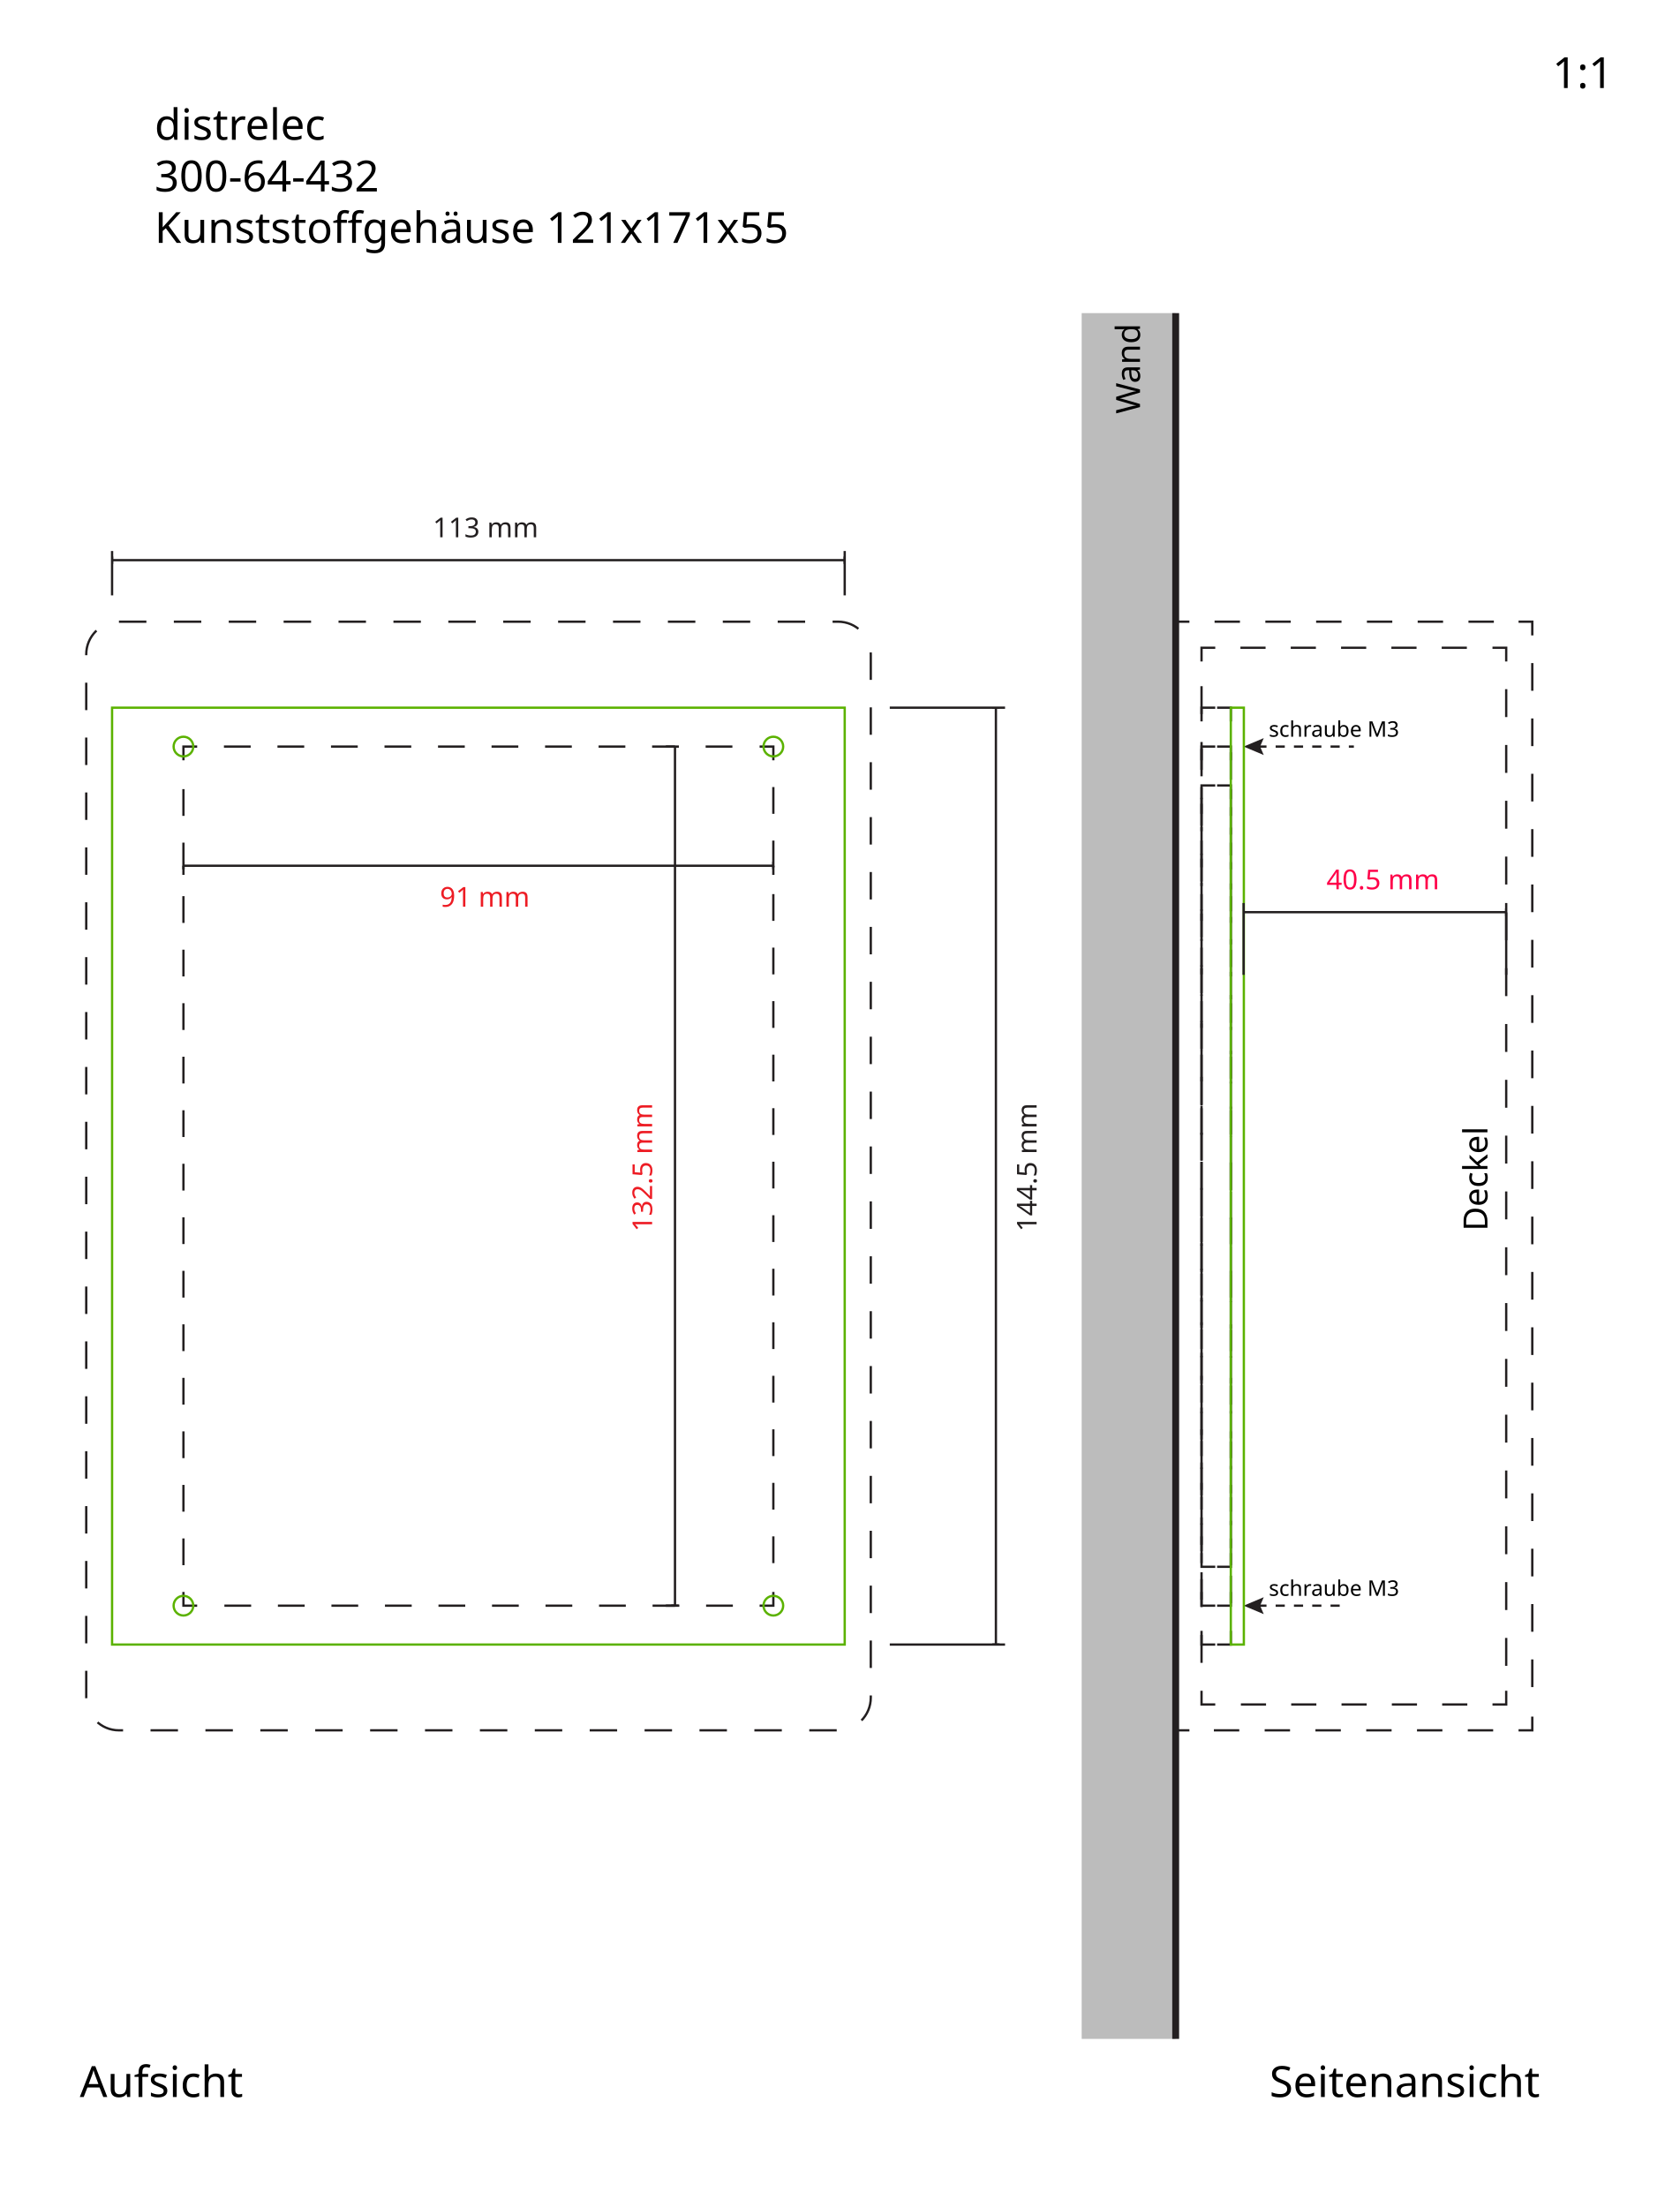
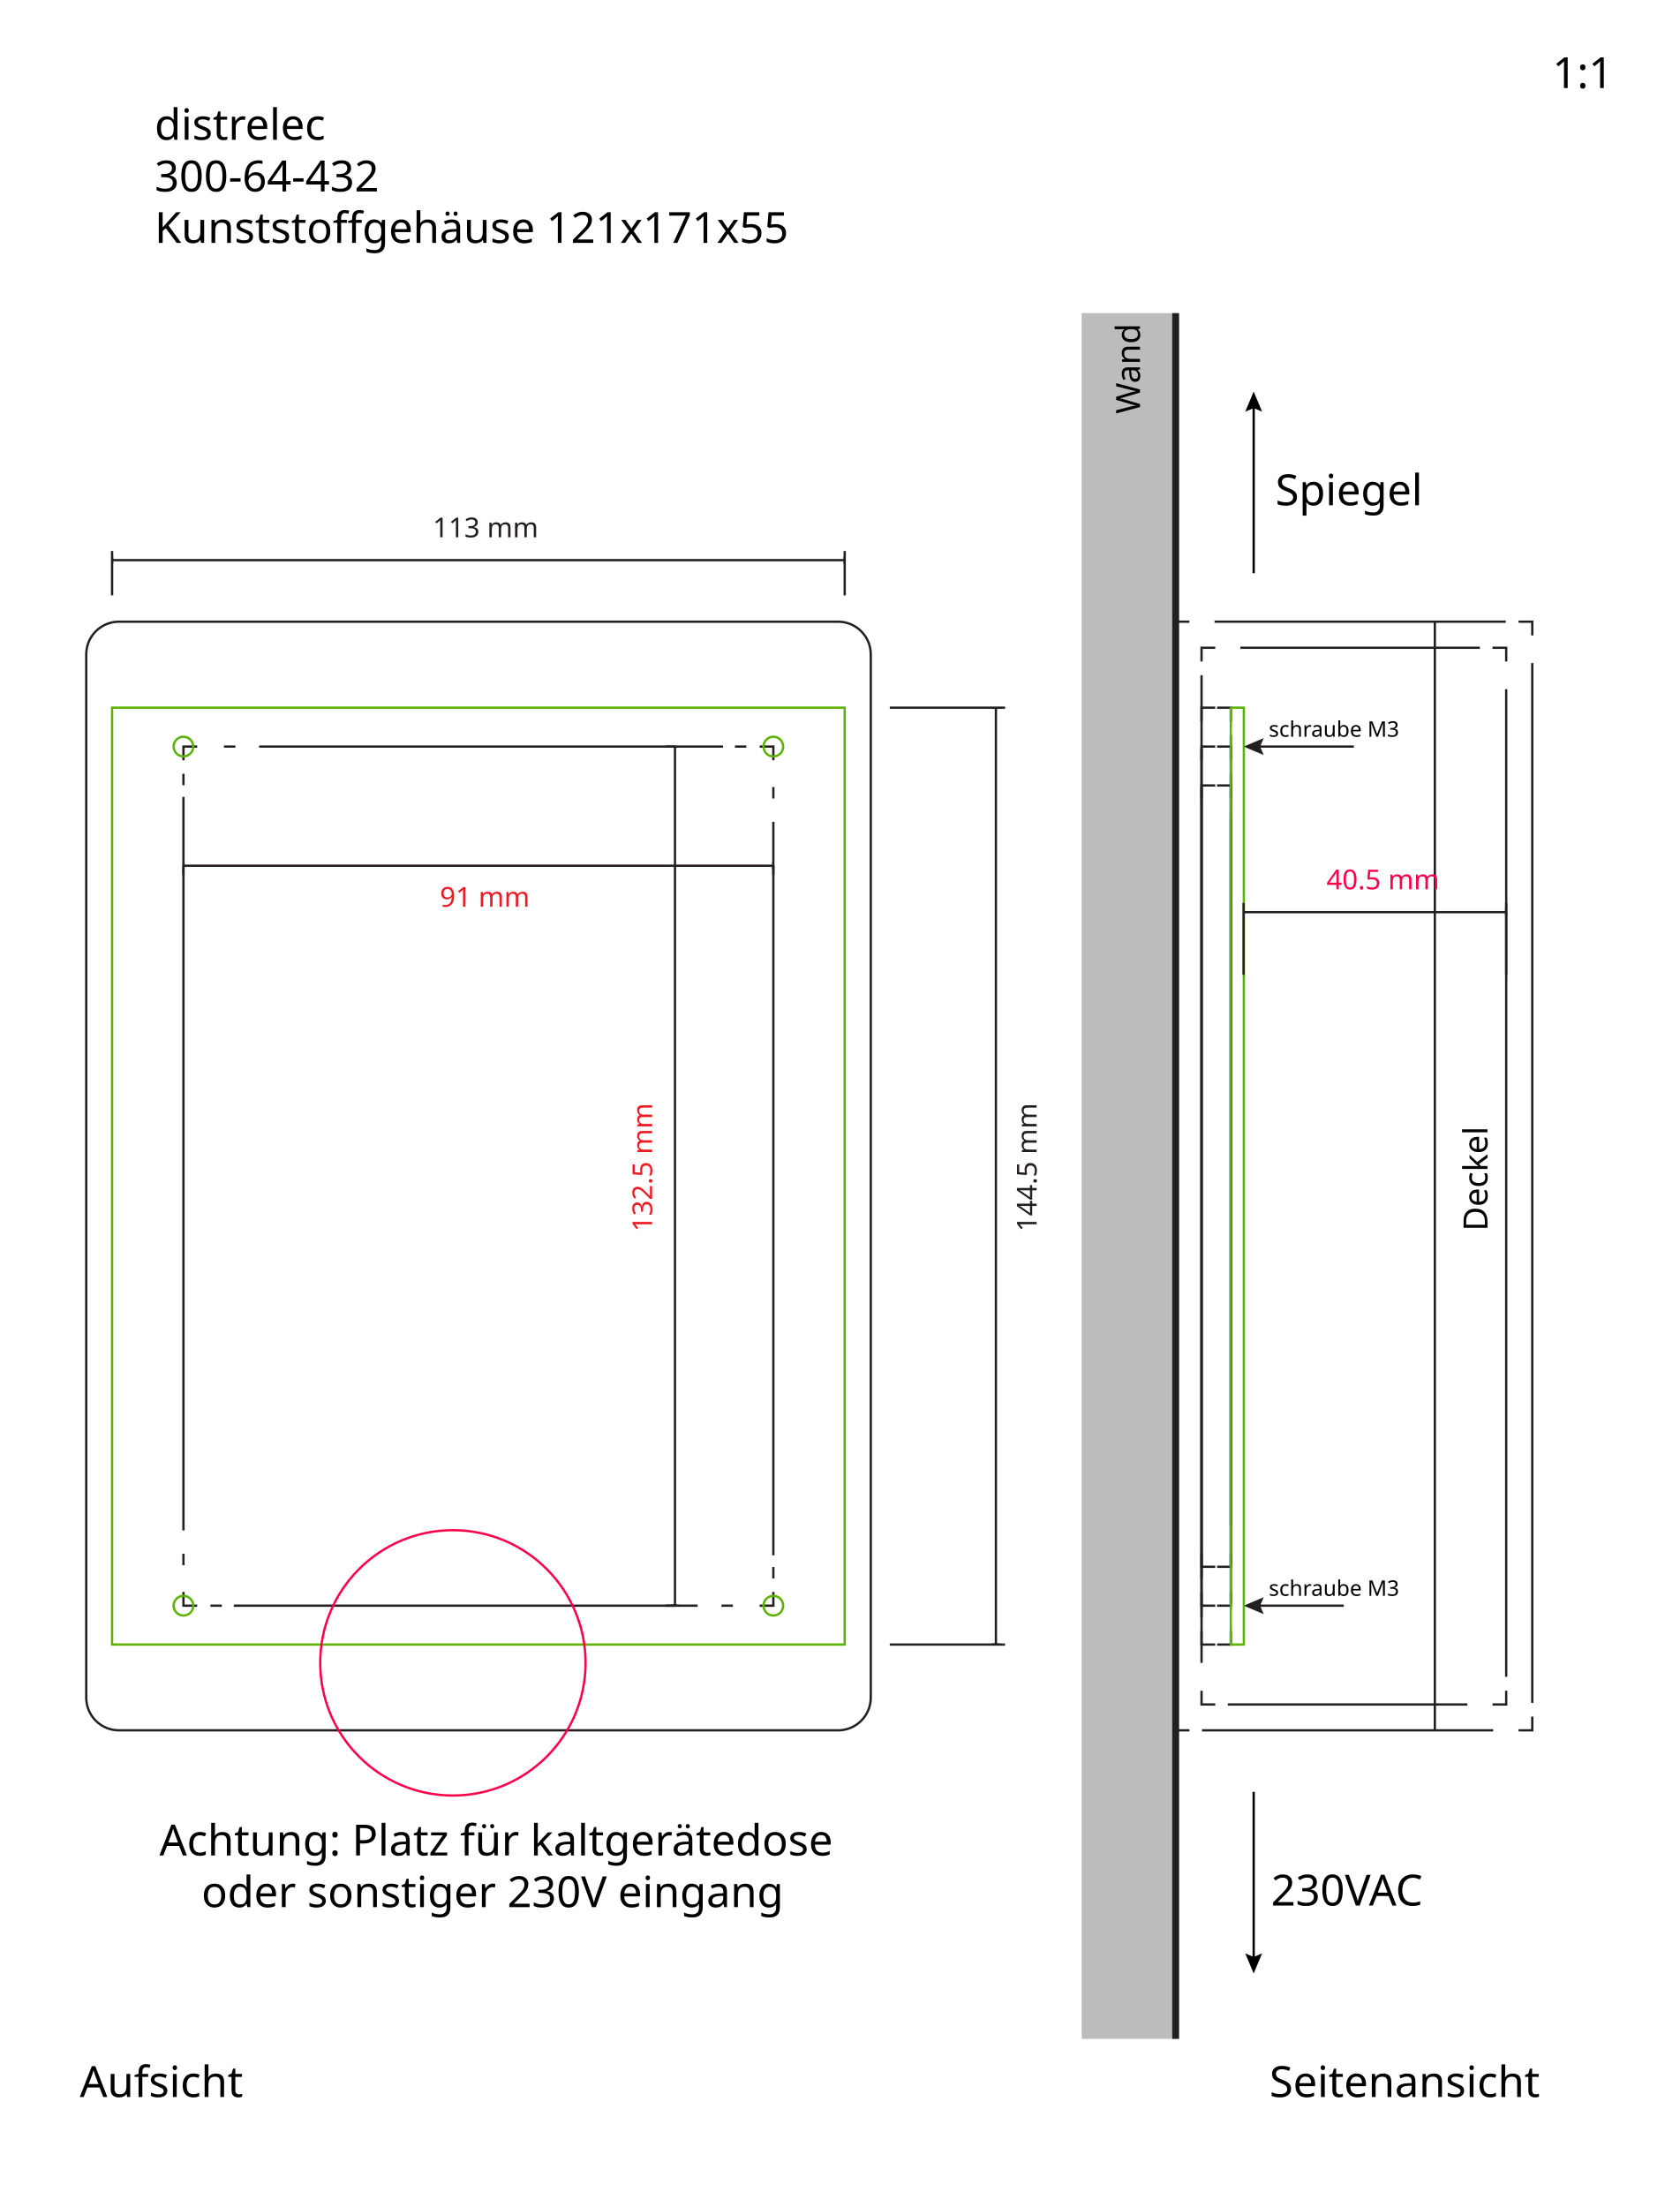
<svg xmlns="http://www.w3.org/2000/svg" id="Layer_1" data-name="Layer 1" version="1.1" viewBox="0 0 734.3 964.9">
  <defs>
    <style>
      .cls-1 {
-         stroke-dasharray: 0 0 0 0 0 0 11.7 11.7;
-       }
- 
-       .cls-1, .cls-2, .cls-3, .cls-4, .cls-5, .cls-6, .cls-7, .cls-8, .cls-9, .cls-10, .cls-11 {
+         stroke: #5bb200;
+       }
+ 
+       .cls-1, .cls-2, .cls-3, .cls-4, .cls-5, .cls-6, .cls-7 {
        fill: none;
        stroke-miterlimit: 10;
      }

-       .cls-1, .cls-2, .cls-4, .cls-5, .cls-6, .cls-7, .cls-8, .cls-9, .cls-10, .cls-11 {
+       .cls-8 {
+         fill: #ff0049;
+       }
+ 
+       .cls-8, .cls-9, .cls-10, .cls-11, .cls-12, .cls-13 {
+         font-family: MyriadWebPro, 'Myriad Web Pro';
+       }
+ 
+       .cls-8, .cls-9, .cls-10, .cls-11, .cls-12, .cls-13, .cls-14 {
+         isolation: isolate;
+       }
+ 
+       .cls-8, .cls-11, .cls-13 {
+         font-size: 12px;
+       }
+ 
+       .cls-9 {
+         font-size: 9.4px;
+       }
+ 
+       .cls-9, .cls-10, .cls-15, .cls-12 {
+         fill: #000;
+       }
+ 
+       .cls-2, .cls-3, .cls-4, .cls-7 {
        stroke: #231f20;
      }

-       .cls-2 {
-         stroke-dasharray: 0 0 0 0 0 0 12.2 12.2;
+       .cls-10 {
+         font-size: 14.6px;
      }

      .cls-3 {
-         stroke: #5bb200;
+         stroke-dasharray: 0 0 0 0 0 0 0 0 0 0 0 0;
+       }
+ 
+       .cls-11, .cls-16 {
+         fill: #231f20;
+       }
+ 
+       .cls-4 {
+         stroke-dasharray: 0 0 0 0 0 0 0 10;
+       }
+ 
+       .cls-15, .cls-17, .cls-16 {
+         stroke-width: 0px;
      }

      .cls-12 {
-         fill: #ff0049;
-       }
- 
-       .cls-12, .cls-13, .cls-14, .cls-15, .cls-16, .cls-17 {
-         font-family: MyriadWebPro, 'Myriad Web Pro';
-       }
- 
-       .cls-12, .cls-13, .cls-14, .cls-15, .cls-16, .cls-17, .cls-18 {
-         isolation: isolate;
-       }
- 
-       .cls-12, .cls-15, .cls-17 {
-         font-size: 12px;
+         font-size: 18.8px;
+       }
+ 
+       .cls-5 {
+         stroke: #000;
      }

      .cls-13 {
-         font-size: 9.4px;
-       }
- 
-       .cls-13, .cls-14, .cls-16 {
-         fill: #000;
-       }
- 
-       .cls-14 {
-         font-size: 14.6px;
-       }
- 
-       .cls-5 {
-         stroke-dasharray: 0 0 0 0 0 0 11.1 11.1;
-       }
- 
-       .cls-15, .cls-19 {
-         fill: #231f20;
+         fill: #ed1c24;
+       }
+ 
+       .cls-17 {
+         fill: #bcbcbc;
      }

      .cls-6 {
-         stroke-dasharray: 0 0 0 0 0 0 12 12;
-       }
- 
-       .cls-16 {
-         font-size: 18.8px;
+         stroke: #ff0049;
+         stroke-dasharray: 0 0 0 0 0 0 4 0 0 0 0 0;
      }

      .cls-7 {
-         stroke-dasharray: 0 0 0 0 0 0 12.1 12.1;
-       }
- 
-       .cls-17 {
-         fill: #ed1c24;
-       }
- 
-       .cls-20 {
-         fill: #bcbcbc;
-       }
- 
-       .cls-20, .cls-19 {
-         stroke-width: 0px;
-       }
- 
-       .cls-8 {
        stroke-width: 3px;
-       }
- 
-       .cls-9 {
-         stroke-dasharray: 0 0 0 0 0 0 11 11;
-       }
- 
-       .cls-10 {
-         stroke-dasharray: 0 0 0 12;
-       }
- 
-       .cls-11 {
-         stroke-dasharray: 0 0 0 0 0 0 4 4;
      }
    </style>
  </defs>
-   <rect class="cls-20" x="472.9" y="136.9" width="41" height="754.5" />
-   <g>
-     <polyline class="cls-4" points="338.1 696 338.1 702 332.1 702" />
-     <line class="cls-1" x1="320.4" y1="702" x2="92" y2="702" />
-     <polyline class="cls-4" points="86.2 702 80.2 702 80.2 696" />
-     <line class="cls-1" x1="80.2" y1="684.3" x2="80.2" y2="338.3" />
-     <polyline class="cls-4" points="80.2 332.4 80.2 326.4 86.2 326.4" />
-     <line class="cls-1" x1="97.9" y1="326.4" x2="326.3" y2="326.4" />
-     <polyline class="cls-4" points="332.1 326.4 338.1 326.4 338.1 332.4" />
-     <line class="cls-1" x1="338.1" y1="344.1" x2="338.1" y2="690.1" />
-   </g>
-   <g>
-     <rect class="cls-3" x="49" y="309.4" width="320.3" height="409.6" />
-     <circle class="cls-3" cx="80.2" cy="326.4" r="4.3" />
-     <circle class="cls-3" cx="338.1" cy="326.4" r="4.3" />
-     <circle class="cls-3" cx="80.2" cy="702" r="4.3" />
-     <circle class="cls-3" cx="338.1" cy="702" r="4.3" />
-   </g>
-   <rect class="cls-6" x="37.7" y="271.8" width="343" height="484.7" rx="14.3" ry="14.3" />
-   <g>
-     <polyline class="cls-4" points="669.9 750.5 669.9 756.5 663.9 756.5" />
-     <line class="cls-5" x1="652.8" y1="756.5" x2="525.5" y2="756.5" />
-     <polyline class="cls-4" points="520 756.5 514 756.5 514 750.5" />
-     <line class="cls-7" x1="514" y1="738.4" x2="514" y2="283.9" />
-     <polyline class="cls-4" points="514 277.8 514 271.8 520 271.8" />
-     <line class="cls-5" x1="531" y1="271.8" x2="658.3" y2="271.8" />
-     <polyline class="cls-4" points="663.9 271.8 669.9 271.8 669.9 277.8" />
-     <line class="cls-7" x1="669.9" y1="289.9" x2="669.9" y2="744.5" />
-   </g>
-   <g>
-     <polyline class="cls-4" points="658.5 739.2 658.5 745.2 652.5 745.2" />
-     <line class="cls-9" x1="641.5" y1="745.2" x2="536.8" y2="745.2" />
-     <polyline class="cls-4" points="531.3 745.2 525.3 745.2 525.3 739.2" />
-     <line class="cls-2" x1="525.3" y1="727" x2="525.3" y2="295.2" />
-     <polyline class="cls-4" points="525.3 289.2 525.3 283.2 531.3 283.2" />
-     <line class="cls-9" x1="542.3" y1="283.2" x2="647" y2="283.2" />
-     <polyline class="cls-4" points="652.5 283.2 658.5 283.2 658.5 289.2" />
-     <line class="cls-2" x1="658.5" y1="301.3" x2="658.5" y2="733.1" />
-   </g>
-   <g class="cls-18">
-     <text class="cls-16" transform="translate(67.6 61.1)">
-       <tspan x="0" y="0">distrelec</tspan>
-     </text>
-     <text class="cls-16" transform="translate(67.6 83.7)">
-       <tspan x="0" y="0">300-64-432</tspan>
-     </text>
-     <text class="cls-16" transform="translate(67.6 106.2)">
-       <tspan x="0" y="0">Kunststoffgehäuse 121x171x55</tspan>
-     </text>
-   </g>
-   <g class="cls-18">
-     <text class="cls-16" transform="translate(34.9 916.8)">
-       <tspan x="0" y="0">Aufsicht</tspan>
-     </text>
-   </g>
-   <g class="cls-18">
-     <text class="cls-16" transform="translate(555 916.8)">
-       <tspan x="0" y="0">Seitenansicht</tspan>
-     </text>
-   </g>
-   <g class="cls-18">
-     <text class="cls-13" transform="translate(554.7 322.1)">
-       <tspan x="0" y="0">schraube M3</tspan>
-     </text>
-   </g>
-   <g class="cls-18">
-     <text class="cls-13" transform="translate(554.7 697.7)">
-       <tspan x="0" y="0">schraube M3</tspan>
-     </text>
-   </g>
-   <g class="cls-18">
-     <text class="cls-14" transform="translate(650.3 538.2) rotate(-90)">
-       <tspan x="0" y="0">Deckel</tspan>
-     </text>
-   </g>
-   <g>
-     <polyline class="cls-4" points="525.3 696 525.3 702 531.3 702" />
-     <polyline class="cls-4" points="532.1 702 538.1 702 538.1 696" />
-     <line class="cls-1" x1="538.1" y1="684.3" x2="538.1" y2="338.3" />
-     <polyline class="cls-4" points="538.1 332.4 538.1 326.4 532.1 326.4" />
-     <polyline class="cls-4" points="531.3 326.4 525.3 326.4 525.3 332.4" />
-     <line class="cls-1" x1="525.3" y1="344.1" x2="525.3" y2="690.1" />
-   </g>
-   <g>
-     <polyline class="cls-4" points="525.3 713 525.3 719 531.3 719" />
-     <polyline class="cls-4" points="532.1 719 538.1 719 538.1 713" />
-     <line class="cls-6" x1="538.1" y1="700.9" x2="538.1" y2="321.4" />
-     <polyline class="cls-4" points="538.1 315.4 538.1 309.4 532.1 309.4" />
-     <polyline class="cls-4" points="531.3 309.4 525.3 309.4 525.3 315.4" />
-     <line class="cls-6" x1="525.3" y1="327.4" x2="525.3" y2="707" />
-   </g>
-   <g>
-     <polyline class="cls-4" points="525.3 679 525.3 685 531.3 685" />
-     <polyline class="cls-4" points="532.1 685 538.1 685 538.1 679" />
-     <line class="cls-2" x1="538.1" y1="666.8" x2="538.1" y2="355.5" />
-     <polyline class="cls-4" points="538.1 349.4 538.1 343.4 532.1 343.4" />
-     <polyline class="cls-4" points="531.3 343.4 525.3 343.4 525.3 349.4" />
-     <line class="cls-2" x1="525.3" y1="361.6" x2="525.3" y2="672.9" />
-   </g>
-   <g>
-     <g>
-       <line class="cls-11" x1="549.7" y1="326.4" x2="591.9" y2="326.4" />
-       <polygon class="cls-19" points="552.5 330.1 550.9 326.4 552.5 322.7 543.7 326.4 552.5 330.1" />
-     </g>
-     <g>
-       <line class="cls-11" x1="549.7" y1="702" x2="587.5" y2="702" />
-       <polygon class="cls-19" points="552.5 705.7 550.9 702 552.5 698.3 543.7 702 552.5 705.7" />
-     </g>
-   </g>
-   <rect class="cls-3" x="538.1" y="309.4" width="5.7" height="409.6" />
-   <line class="cls-8" x1="514" y1="891.4" x2="514" y2="136.9" />
-   <line class="cls-10" x1="627.3" y1="271.8" x2="627.3" y2="756.5" />
-   <g class="cls-18">
-     <text class="cls-14" transform="translate(498.4 180.9) rotate(-90)">
-       <tspan x="0" y="0">Wand</tspan>
-     </text>
+   <rect class="cls-17" x="472.9" y="136.9" width="41" height="754.5" />
+   <g>
+     <polyline class="cls-2" points="338.1 696 338.1 702 332.1 702" />
+     <g>
+       <line class="cls-2" x1="320.4" y1="702" x2="315.4" y2="702" />
+       <line class="cls-3" x1="305" y1="702" x2="102.2" y2="702" />
+       <line class="cls-2" x1="97" y1="702" x2="92" y2="702" />
+     </g>
+     <polyline class="cls-2" points="86.2 702 80.2 702 80.2 696" />
+     <g>
+       <line class="cls-2" x1="80.2" y1="684.3" x2="80.2" y2="679.3" />
+       <line class="cls-3" x1="80.2" y1="669.1" x2="80.2" y2="348.4" />
+       <line class="cls-2" x1="80.2" y1="343.3" x2="80.2" y2="338.3" />
+     </g>
+     <polyline class="cls-2" points="80.2 332.4 80.2 326.4 86.2 326.4" />
+     <g>
+       <line class="cls-2" x1="97.9" y1="326.4" x2="102.9" y2="326.4" />
+       <line class="cls-3" x1="113.3" y1="326.4" x2="316.1" y2="326.4" />
+       <line class="cls-2" x1="321.3" y1="326.4" x2="326.3" y2="326.4" />
+     </g>
+     <polyline class="cls-2" points="332.1 326.4 338.1 326.4 338.1 332.4" />
+     <g>
+       <line class="cls-2" x1="338.1" y1="344.1" x2="338.1" y2="349.1" />
+       <line class="cls-3" x1="338.1" y1="359.3" x2="338.1" y2="680" />
+       <line class="cls-2" x1="338.1" y1="685.1" x2="338.1" y2="690.1" />
+     </g>
+   </g>
+   <g>
+     <rect class="cls-1" x="49" y="309.4" width="320.3" height="409.6" />
+     <circle class="cls-1" cx="80.2" cy="326.4" r="4.3" />
+     <circle class="cls-1" cx="338.1" cy="326.4" r="4.3" />
+     <circle class="cls-1" cx="80.2" cy="702" r="4.3" />
+     <circle class="cls-1" cx="338.1" cy="702" r="4.3" />
+   </g>
+   <rect class="cls-3" x="37.7" y="271.8" width="343" height="484.7" rx="14.3" ry="14.3" />
+   <g>
+     <polyline class="cls-3" points="669.9 750.5 669.9 756.5 663.9 756.5" />
+     <line class="cls-3" x1="652.8" y1="756.5" x2="525.5" y2="756.5" />
+     <polyline class="cls-3" points="520 756.5 514 756.5 514 750.5" />
+     <line class="cls-3" x1="514" y1="738.4" x2="514" y2="283.9" />
+     <polyline class="cls-3" points="514 277.8 514 271.8 520 271.8" />
+     <line class="cls-3" x1="531" y1="271.8" x2="658.3" y2="271.8" />
+     <polyline class="cls-3" points="663.9 271.8 669.9 271.8 669.9 277.8" />
+     <line class="cls-3" x1="669.9" y1="289.9" x2="669.9" y2="744.5" />
+   </g>
+   <g>
+     <polyline class="cls-3" points="658.5 739.2 658.5 745.2 652.5 745.2" />
+     <line class="cls-3" x1="641.5" y1="745.2" x2="536.8" y2="745.2" />
+     <polyline class="cls-3" points="531.3 745.2 525.3 745.2 525.3 739.2" />
+     <line class="cls-3" x1="525.3" y1="727" x2="525.3" y2="295.2" />
+     <polyline class="cls-3" points="525.3 289.2 525.3 283.2 531.3 283.2" />
+     <line class="cls-3" x1="542.3" y1="283.2" x2="647" y2="283.2" />
+     <polyline class="cls-3" points="652.5 283.2 658.5 283.2 658.5 289.2" />
+     <line class="cls-3" x1="658.5" y1="301.3" x2="658.5" y2="733.1" />
+   </g>
+   <g class="cls-14">
+     <g class="cls-14">
+       <g class="cls-14">
+         <g class="cls-14">
+           <text class="cls-12" transform="translate(67.6 61.1)">
+             <tspan x="0" y="0">distrelec</tspan>
+           </text>
+         </g>
+       </g>
+     </g>
+     <g class="cls-14">
+       <g class="cls-14">
+         <g class="cls-14">
+           <text class="cls-12" transform="translate(67.6 83.7)">
+             <tspan x="0" y="0">300-64-432</tspan>
+           </text>
+         </g>
+       </g>
+     </g>
+     <g class="cls-14">
+       <g class="cls-14">
+         <g class="cls-14">
+           <text class="cls-12" transform="translate(67.6 106.2)">
+             <tspan x="0" y="0">Kunststoffgehäuse 121x171x55</tspan>
+           </text>
+         </g>
+       </g>
+     </g>
+   </g>
+   <g class="cls-14">
+     <g class="cls-14">
+       <g class="cls-14">
+         <g class="cls-14">
+           <text class="cls-12" transform="translate(34.9 916.8)">
+             <tspan x="0" y="0">Aufsicht</tspan>
+           </text>
+         </g>
+       </g>
+     </g>
+   </g>
+   <g class="cls-14">
+     <g class="cls-14">
+       <g class="cls-14">
+         <g class="cls-14">
+           <text class="cls-12" transform="translate(69.7 811.2)">
+             <tspan x="0" y="0">Achtung: Platz für kaltgerätedose</tspan>
+             <tspan x="18.4" y="22.6">oder sonstiger 230V eingang</tspan>
+           </text>
+         </g>
+       </g>
+     </g>
+   </g>
+   <g class="cls-14">
+     <g class="cls-14">
+       <g class="cls-14">
+         <g class="cls-14">
+           <text class="cls-12" transform="translate(557.6 220.9)">
+             <tspan x="0" y="0">Spiegel</tspan>
+           </text>
+         </g>
+       </g>
+     </g>
+   </g>
+   <g class="cls-14">
+     <g class="cls-14">
+       <g class="cls-14">
+         <g class="cls-14">
+           <text class="cls-12" transform="translate(555 916.8)">
+             <tspan x="0" y="0">Seitenansicht</tspan>
+           </text>
+         </g>
+       </g>
+     </g>
+   </g>
+   <g class="cls-14">
+     <g class="cls-14">
+       <g class="cls-14">
+         <g class="cls-14">
+           <text class="cls-9" transform="translate(554.7 322.1)">
+             <tspan x="0" y="0">schraube M3</tspan>
+           </text>
+         </g>
+       </g>
+     </g>
+   </g>
+   <g class="cls-14">
+     <g class="cls-14">
+       <g class="cls-14">
+         <g class="cls-14">
+           <text class="cls-9" transform="translate(554.7 697.7)">
+             <tspan x="0" y="0">schraube M3</tspan>
+           </text>
+         </g>
+       </g>
+     </g>
+   </g>
+   <g class="cls-14">
+     <g class="cls-14">
+       <g class="cls-14">
+         <g class="cls-14">
+           <text class="cls-10" transform="translate(650.3 538.2) rotate(-90)">
+             <tspan x="0" y="0">Deckel</tspan>
+           </text>
+         </g>
+       </g>
+     </g>
+   </g>
+   <g>
+     <polyline class="cls-2" points="525.3 696 525.3 702 531.3 702" />
+     <polyline class="cls-2" points="532.1 702 538.1 702 538.1 696" />
+     <line class="cls-3" x1="538.1" y1="684.3" x2="538.1" y2="338.3" />
+     <polyline class="cls-2" points="538.1 332.4 538.1 326.4 532.1 326.4" />
+     <polyline class="cls-2" points="531.3 326.4 525.3 326.4 525.3 332.4" />
+     <line class="cls-3" x1="525.3" y1="344.1" x2="525.3" y2="690.1" />
+   </g>
+   <g>
+     <polyline class="cls-2" points="525.3 713 525.3 719 531.3 719" />
+     <polyline class="cls-2" points="532.1 719 538.1 719 538.1 713" />
+     <line class="cls-3" x1="538.1" y1="700.9" x2="538.1" y2="321.4" />
+     <polyline class="cls-2" points="538.1 315.4 538.1 309.4 532.1 309.4" />
+     <polyline class="cls-2" points="531.3 309.4 525.3 309.4 525.3 315.4" />
+     <line class="cls-3" x1="525.3" y1="327.4" x2="525.3" y2="707" />
+   </g>
+   <g>
+     <polyline class="cls-2" points="525.3 679 525.3 685 531.3 685" />
+     <polyline class="cls-2" points="532.1 685 538.1 685 538.1 679" />
+     <line class="cls-3" x1="538.1" y1="666.8" x2="538.1" y2="355.5" />
+     <polyline class="cls-2" points="538.1 349.4 538.1 343.4 532.1 343.4" />
+     <polyline class="cls-2" points="531.3 343.4 525.3 343.4 525.3 349.4" />
+     <line class="cls-4" x1="525.3" y1="361.6" x2="525.3" y2="672.9" />
+   </g>
+   <g>
+     <g>
+       <line class="cls-3" x1="549.7" y1="326.4" x2="591.9" y2="326.4" />
+       <polygon class="cls-16" points="552.5 330.1 550.9 326.4 552.5 322.7 543.7 326.4 552.5 330.1" />
+     </g>
+     <g>
+       <line class="cls-3" x1="549.7" y1="702" x2="587.5" y2="702" />
+       <polygon class="cls-16" points="552.5 705.7 550.9 702 552.5 698.3 543.7 702 552.5 705.7" />
+     </g>
+   </g>
+   <rect class="cls-1" x="538.1" y="309.4" width="5.7" height="409.6" />
+   <line class="cls-7" x1="514" y1="891.4" x2="514" y2="136.9" />
+   <line class="cls-3" x1="627.3" y1="271.8" x2="627.3" y2="756.5" />
+   <g class="cls-14">
+     <g class="cls-14">
+       <g class="cls-14">
+         <g class="cls-14">
+           <text class="cls-10" transform="translate(498.4 180.9) rotate(-90)">
+             <tspan x="0" y="0">Wand</tspan>
+           </text>
+         </g>
+       </g>
+     </g>
  </g>
  <g id="Manual_Dimension" data-name="Manual Dimension">
-     <line class="cls-4" x1="338.1" y1="378.5" x2="338.1" y2="382.5" />
-     <line class="cls-4" x1="80.2" y1="378.5" x2="80.2" y2="382.5" />
-     <g class="cls-18">
-       <text class="cls-17" transform="translate(189.2 396.4)">
-         <tspan x="0" y="0" xml:space="preserve"> 91 mm </tspan>
-       </text>
-     </g>
-     <g>
-       <line class="cls-4" x1="80.4" y1="378.5" x2="337.9" y2="378.5" />
-       <rect class="cls-19" x="80.2" y="376.8" width=".5" height="3.2" />
-       <rect class="cls-19" x="337.6" y="376.8" width=".5" height="3.2" />
+     <line class="cls-2" x1="338.1" y1="378.5" x2="338.1" y2="382.5" />
+     <line class="cls-2" x1="80.2" y1="378.5" x2="80.2" y2="382.5" />
+     <g class="cls-14">
+       <g class="cls-14">
+         <g class="cls-14">
+           <g class="cls-14">
+             <text class="cls-13" transform="translate(189.2 396.4)">
+               <tspan x="0" y="0" xml:space="preserve"> 91 mm </tspan>
+             </text>
+           </g>
+         </g>
+       </g>
+     </g>
+     <g>
+       <line class="cls-2" x1="80.4" y1="378.5" x2="337.9" y2="378.5" />
+       <rect class="cls-16" x="80.2" y="376.8" width=".5" height="3.2" />
+       <rect class="cls-16" x="337.6" y="376.8" width=".5" height="3.2" />
    </g>
  </g>
  <g id="Manual_Dimension-2" data-name="Manual Dimension-2">
-     <line class="cls-4" x1="295.1" y1="702" x2="291.1" y2="702" />
-     <line class="cls-4" x1="295.1" y1="326.4" x2="291.1" y2="326.4" />
-     <g class="cls-18">
-       <text class="cls-17" transform="translate(285.1 541.6) rotate(-90)">
-         <tspan x="0" y="0" xml:space="preserve"> 132.5 mm </tspan>
-       </text>
-     </g>
-     <g>
-       <line class="cls-4" x1="295.1" y1="326.6" x2="295.1" y2="701.7" />
-       <rect class="cls-19" x="293.5" y="326.4" width="3.2" height=".5" />
-       <rect class="cls-19" x="293.5" y="701.5" width="3.2" height=".5" />
+     <line class="cls-2" x1="295.1" y1="702" x2="291.1" y2="702" />
+     <line class="cls-2" x1="295.1" y1="326.4" x2="291.1" y2="326.4" />
+     <g class="cls-14">
+       <g class="cls-14">
+         <g class="cls-14">
+           <g class="cls-14">
+             <text class="cls-13" transform="translate(285.1 541.6) rotate(-90)">
+               <tspan x="0" y="0" xml:space="preserve"> 132.5 mm </tspan>
+             </text>
+           </g>
+         </g>
+       </g>
+     </g>
+     <g>
+       <line class="cls-2" x1="295.1" y1="326.6" x2="295.1" y2="701.7" />
+       <rect class="cls-16" x="293.5" y="326.4" width="3.2" height=".5" />
+       <rect class="cls-16" x="293.5" y="701.5" width="3.2" height=".5" />
    </g>
  </g>
  <g id="Manual_Dimension-3" data-name="Manual Dimension-3">
-     <line class="cls-4" x1="389" y1="719" x2="439.4" y2="719" />
-     <line class="cls-4" x1="389" y1="309.4" x2="439.4" y2="309.4" />
-     <g class="cls-18">
-       <text class="cls-15" transform="translate(453.2 541.6) rotate(-90)">
-         <tspan x="0" y="0" xml:space="preserve"> 144.5 mm </tspan>
-       </text>
-     </g>
-     <g>
-       <line class="cls-4" x1="435.4" y1="309.6" x2="435.4" y2="718.7" />
-       <rect class="cls-19" x="433.8" y="309.4" width="3.2" height=".5" />
-       <rect class="cls-19" x="433.8" y="718.5" width="3.2" height=".5" />
+     <line class="cls-2" x1="389" y1="719" x2="439.4" y2="719" />
+     <line class="cls-2" x1="389" y1="309.4" x2="439.4" y2="309.4" />
+     <g class="cls-14">
+       <g class="cls-14">
+         <g class="cls-14">
+           <g class="cls-14">
+             <text class="cls-11" transform="translate(453.2 541.6) rotate(-90)">
+               <tspan x="0" y="0" xml:space="preserve"> 144.5 mm </tspan>
+             </text>
+           </g>
+         </g>
+       </g>
+     </g>
+     <g>
+       <line class="cls-2" x1="435.4" y1="309.6" x2="435.4" y2="718.7" />
+       <rect class="cls-16" x="433.8" y="309.4" width="3.2" height=".5" />
+       <rect class="cls-16" x="433.8" y="718.5" width="3.2" height=".5" />
    </g>
  </g>
  <g id="Manual_Dimension-4" data-name="Manual Dimension-4">
-     <line class="cls-4" x1="658.5" y1="426.2" x2="658.5" y2="394.8" />
-     <line class="cls-4" x1="543.7" y1="426.2" x2="543.7" y2="394.8" />
-     <g class="cls-18">
-       <text class="cls-12" transform="translate(576.8 388.8)">
-         <tspan x="0" y="0" xml:space="preserve"> 40.5 mm </tspan>
-       </text>
-     </g>
-     <g>
-       <line class="cls-4" x1="544" y1="398.8" x2="658.3" y2="398.8" />
-       <rect class="cls-19" x="543.7" y="397.2" width=".5" height="3.2" />
-       <rect class="cls-19" x="658" y="397.2" width=".5" height="3.2" />
+     <line class="cls-2" x1="658.5" y1="426.2" x2="658.5" y2="394.8" />
+     <line class="cls-2" x1="543.7" y1="426.2" x2="543.7" y2="394.8" />
+     <g class="cls-14">
+       <g class="cls-14">
+         <g class="cls-14">
+           <g class="cls-14">
+             <text class="cls-8" transform="translate(576.8 388.8)">
+               <tspan x="0" y="0" xml:space="preserve"> 40.5 mm </tspan>
+             </text>
+           </g>
+         </g>
+       </g>
+     </g>
+     <g>
+       <line class="cls-2" x1="544" y1="398.8" x2="658.3" y2="398.8" />
+       <rect class="cls-16" x="543.7" y="397.2" width=".5" height="3.2" />
+       <rect class="cls-16" x="658" y="397.2" width=".5" height="3.2" />
    </g>
  </g>
  <g id="Manual_Dimension-5" data-name="Manual Dimension-5">
-     <line class="cls-4" x1="369.3" y1="260.3" x2="369.3" y2="240.9" />
-     <line class="cls-4" x1="49" y1="260.3" x2="49" y2="240.9" />
-     <g class="cls-18">
-       <text class="cls-15" transform="translate(186.1 234.9)">
-         <tspan x="0" y="0" xml:space="preserve"> 113 mm </tspan>
-       </text>
-     </g>
-     <g>
-       <line class="cls-4" x1="49.2" y1="244.9" x2="369.1" y2="244.9" />
-       <rect class="cls-19" x="49" y="243.3" width=".5" height="3.2" />
-       <rect class="cls-19" x="368.8" y="243.3" width=".5" height="3.2" />
-     </g>
-   </g>
-   <g class="cls-18">
-     <text class="cls-16" transform="translate(678.7 38.5)">
-       <tspan x="0" y="0">1:1</tspan>
-     </text>
+     <line class="cls-2" x1="369.3" y1="260.3" x2="369.3" y2="240.9" />
+     <line class="cls-2" x1="49" y1="260.3" x2="49" y2="240.9" />
+     <g class="cls-14">
+       <g class="cls-14">
+         <g class="cls-14">
+           <g class="cls-14">
+             <text class="cls-11" transform="translate(186.1 234.9)">
+               <tspan x="0" y="0" xml:space="preserve"> 113 mm </tspan>
+             </text>
+           </g>
+         </g>
+       </g>
+     </g>
+     <g>
+       <line class="cls-2" x1="49.2" y1="244.9" x2="369.1" y2="244.9" />
+       <rect class="cls-16" x="49" y="243.3" width=".5" height="3.2" />
+       <rect class="cls-16" x="368.8" y="243.3" width=".5" height="3.2" />
+     </g>
+   </g>
+   <g class="cls-14">
+     <g class="cls-14">
+       <g class="cls-14">
+         <g class="cls-14">
+           <text class="cls-12" transform="translate(678.7 38.5)">
+             <tspan x="0" y="0">1:1</tspan>
+           </text>
+         </g>
+       </g>
+     </g>
+   </g>
+   <circle class="cls-6" cx="198" cy="727" r="58" />
+   <g>
+     <line class="cls-5" x1="548.1" y1="250.6" x2="548.1" y2="177.2" />
+     <polygon class="cls-15" points="551.8 180 548.1 178.4 544.4 180 548.1 171.2 551.8 180" />
+   </g>
+   <g class="cls-14">
+     <g class="cls-14">
+       <g class="cls-14">
+         <g class="cls-14">
+           <text class="cls-12" transform="translate(555.7 833.1)">
+             <tspan x="0" y="0">230VAC</tspan>
+           </text>
+         </g>
+       </g>
+     </g>
+   </g>
+   <g>
+     <line class="cls-5" x1="548.1" y1="783.4" x2="548.1" y2="856.8" />
+     <polygon class="cls-15" points="544.4 854 548.1 855.6 551.8 854 548.1 862.8 544.4 854" />
  </g>
</svg>
